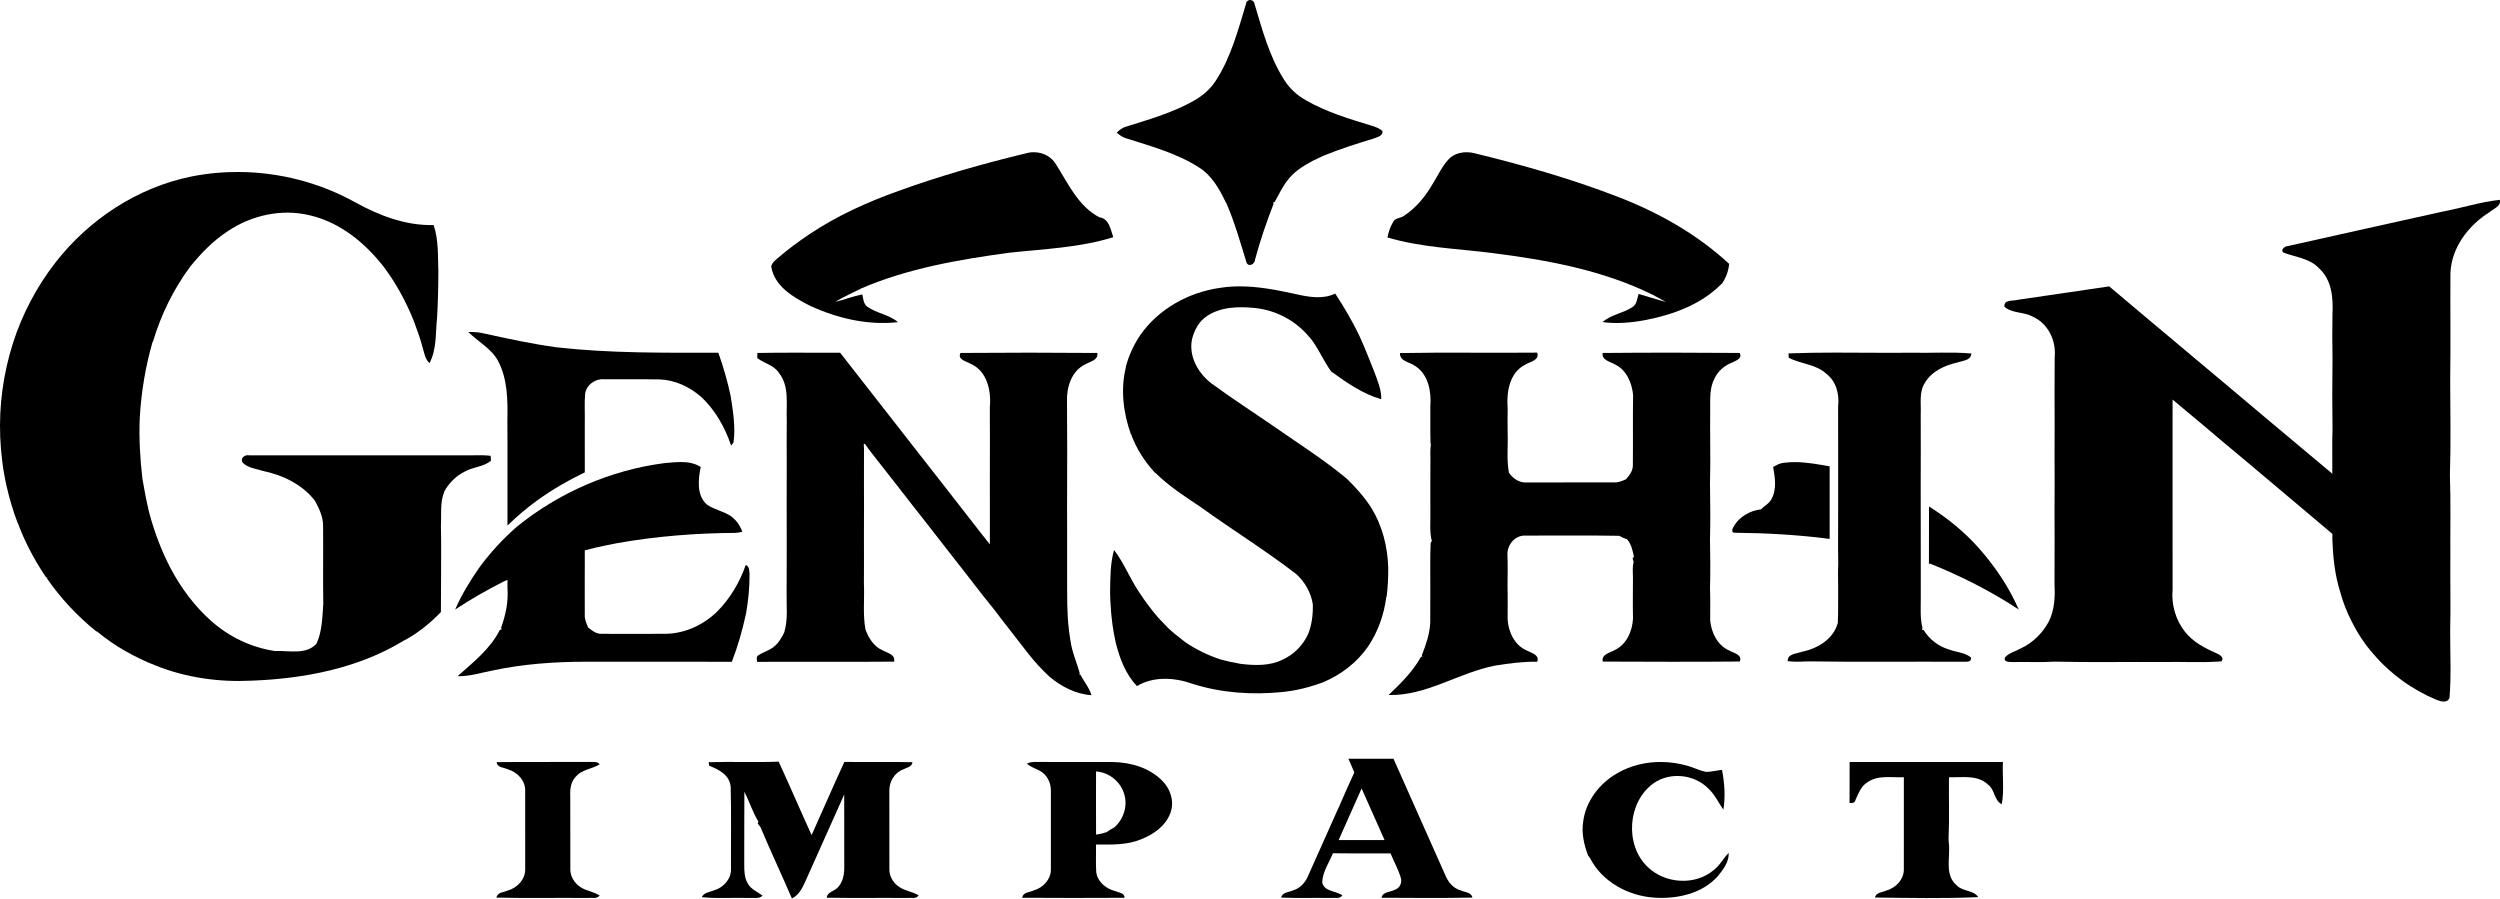
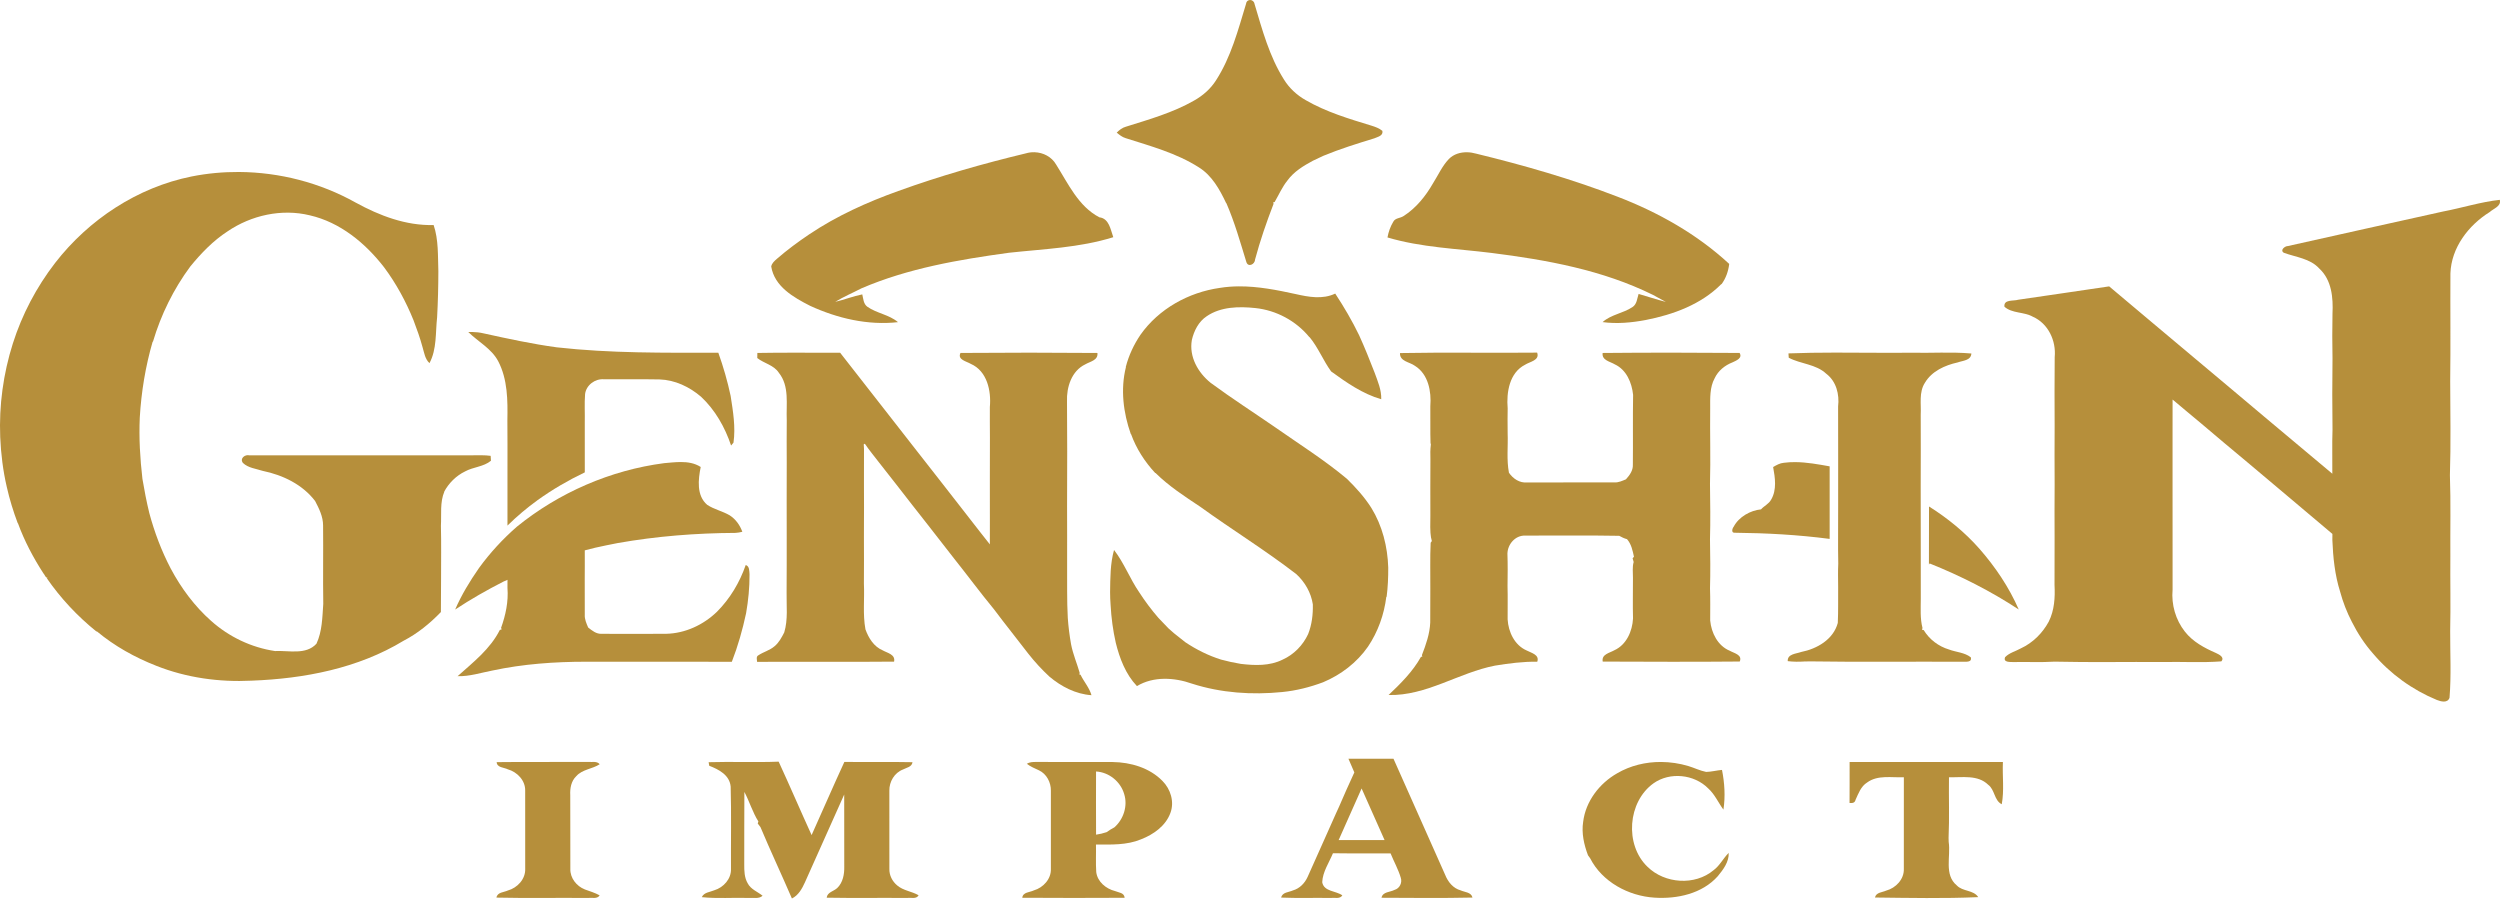
- <svg xmlns="http://www.w3.org/2000/svg" viewBox="0 0 1120.893 402.848">
+ <svg xmlns="http://www.w3.org/2000/svg" viewBox="0 0 1120.893 402.848" fill="#b68f3b">
  <g>
    <path d="m 463.848,68.253 c -1.294,-0.039 -2.597,0.123 -3.85,0.495 -19.34,4.65 -38.51,10.111 -57.22,16.881 -13.98,5 -27.621,11.159 -39.971,19.449 -5.02,3.38 -9.889,6.981 -14.459,10.951 -1.08,0.95 -2.269,1.95 -2.569,3.45 1.46,9.02 10.05,13.88 17.47,17.65 12.19,5.61 25.929,8.83 39.369,7.31 -4,-3.4 -9.56,-3.939 -13.79,-6.949 -1.72,-1.29 -1.759,-3.611 -2.219,-5.5 -4.13,0.82 -8.051,2.4 -12.141,3.35 3.77,-2.32 7.871,-4.03 11.791,-6.07 20.96,-8.99 43.619,-12.86 66.089,-15.94 15.66,-1.71 31.65,-2.25 46.8,-6.98 -1.23,-3.4 -1.85,-8.389 -6.24,-8.919 -9.44,-4.93 -13.959,-15.09 -19.399,-23.67 -1.995,-3.465 -5.78,-5.388 -9.661,-5.505 z" />
    <path d="m 657.756,68.266 c -2.998,-0.046 -5.994,0.836 -8.139,3.022 -3.03,3.16 -4.79,7.24 -7.11,10.89 -3.32,5.78 -7.609,11.141 -13.289,14.741 -1.46,0.96 -3.68,0.78 -4.55,2.53 -1.3,2.14 -2.131,4.561 -2.581,7.011 15.17,4.52 31.07,4.999 46.68,6.949 24.76,3.12 49.8,7.66 72.36,18.81 1.91,1.04 3.86,2.079 5.77,3.149 -4.11,-1.06 -8.15,-2.4 -12.22,-3.58 -0.67,2.04 -0.741,4.61 -2.741,5.89 -4.17,2.81 -9.619,3.331 -13.399,6.741 6.42,0.86 12.929,0.26 19.269,-0.93 12.34,-2.4 24.92,-6.99 33.93,-16.09 l 0.11,0.04 c 1.98,-2.67 3.06,-5.82 3.46,-9.11 -14.44,-13.37 -31.899,-23.18 -50.209,-30.19 -20.61,-7.95 -41.89,-14.04 -63.33,-19.27 -1.284,-0.369 -2.649,-0.581 -4.012,-0.602 z" />
    <path d="m 560.57,0.001 c -0.868,-0.032 -1.733,0.512 -1.893,1.707 -3.56,11.73 -6.729,23.86 -13.449,34.28 -2.42,3.84 -5.911,6.89 -9.851,9.1 -9.52,5.44 -20.139,8.45 -30.539,11.71 -1.64,0.43 -2.97,1.5 -4.15,2.66 1.2,1 2.449,2.02 3.999,2.48 11.18,3.57 22.76,6.691 32.77,13.061 5.93,3.66 9.4,9.96 12.3,16.08 h 0.089 c 3.71,8.54 6.24,17.5 8.96,26.38 0.77,2.56 3.841,1.07 3.891,-1.04 2.28,-8.52 5.159,-16.851 8.329,-25.061 l -0.22,-0.589 0.69,-0.201 c 1.88,-3.22 3.36,-6.69 5.72,-9.62 2.89,-3.99 7.17,-6.59 11.43,-8.88 1.55,-0.74 3.12,-1.48 4.69,-2.21 7.45,-3.09 15.159,-5.47 22.859,-7.84 1.52,-0.67 4.051,-1.13 3.611,-3.34 -1.4,-1.17 -3.14,-1.79 -4.84,-2.32 -10.12,-3.09 -20.39,-6.15 -29.59,-11.48 -3.95,-2.24 -7.351,-5.401 -9.731,-9.261 -6.52,-10.34 -9.709,-22.27 -13.169,-33.86 -0.17,-1.115 -1.041,-1.724 -1.909,-1.756 z" />
  </g>
  <g>
    <path d="m 107.161,77.111 c -7.121,-0.043 -14.244,0.617 -21.233,2.007 -24.27,4.88 -46.151,19.311 -61.241,38.801 -8.34,10.82 -14.8,23.08 -18.93,36.1 -4.29,13.52 -6.23,27.79 -5.66,41.96 0.33,7.53 1.24,15.04 2.95,22.38 1.25,5.51 2.9,10.92 4.9,16.21 l 0.11,0.05 c 2.86,7.86 6.8,15.3 11.32,22.32 0.67,0.66 1.001,2.21 2.101,2.18 l -0.5,0.12 c 6.18,8.98 13.72,17.001 22.2,23.861 l 0.29,0.01 c 7.91,6.57 17.02,11.66 26.59,15.4 13.54,5.38 28.25,7.409 42.76,6.669 23.57,-0.88 47.75,-5.51 68.12,-17.89 6.24,-3.22 11.86,-7.8 16.74,-12.87 0.03,-5.02 0.029,-10.04 0.079,-15.05 -0.01,-7.88 0.131,-15.759 -0.069,-23.629 0.3,-5.15 -0.511,-10.51 1.569,-15.4 l -0.18,0.239 c 2.11,-3.95 5.421,-7.27 9.461,-9.22 3.67,-2.02 8.31,-2.05 11.58,-4.78 -0.03,-0.55 -0.1,-1.65 -0.13,-2.2 -2.72,-0.38 -5.46,-0.23 -8.19,-0.24 -33.32,0.02 -66.639,-0.01 -99.959,0.021 -1.98,-0.51 -4.461,1.34 -2.931,3.39 2.36,2.28 5.911,2.6 8.921,3.58 9,1.87 17.75,6.061 23.44,13.481 1.79,3.42 3.589,7.009 3.589,10.969 0.12,11.73 -0.099,23.451 0.081,35.181 -0.43,6.02 -0.46,12.269 -3.05,17.849 -4.72,5.17 -12.43,2.97 -18.59,3.29 -10.62,-1.58 -20.62,-6.36 -28.62,-13.5 -7.44,-6.59 -13.44,-14.689 -18.11,-23.439 -4.16,-7.94 -7.33,-16.361 -9.65,-25.011 -1.22,-5.04 -2.2,-10.13 -3.06,-15.24 -1.06,-9.12 -1.599,-18.3 -1.189,-27.47 0.67,-11.52 2.55,-22.96 5.77,-34.04 l 0.139,-0.009 c 3.59,-12.09 9.23,-23.57 16.74,-33.71 4.86,-5.94 10.241,-11.55 16.711,-15.75 10.65,-7.23 24.26,-10.271 36.87,-7.191 13.61,3.13 24.9,12.441 33.29,23.281 5.45,7.31 9.819,15.37 13.229,23.81 1.5,3.94 2.921,7.91 4.021,11.99 0.76,2.49 1.089,5.331 3.119,7.191 3.35,-6.26 2.65,-13.661 3.42,-20.511 0.38,-6.88 0.551,-13.77 0.561,-20.65 -0.25,-6.93 0.129,-14.09 -2.111,-20.75 -12.44,0.32 -24.25,-4.2 -34.999,-10.09 -15.884,-8.884 -34.069,-13.588 -52.267,-13.698 z" />
    <path d="m 211.676,148.843 c -0.573,-0.01 -1.146,-0.004 -1.718,0.016 4.42,4.39 10.399,7.39 13.409,13.09 4.26,8.12 4.281,17.59 4.121,26.53 0.11,7.58 0.01,15.16 0.04,22.74 0.02,8.15 0,16.289 0,24.429 4.22,-4.14 8.75,-7.979 13.55,-11.439 6.65,-4.77 13.74,-8.89 21.12,-12.42 -0.01,-7.45 -0.009,-14.9 -0.009,-22.34 0.1,-4.26 -0.201,-8.529 0.139,-12.779 0.5,-4 4.46,-6.951 8.44,-6.621 8.31,0.03 16.62,-0.08 24.93,0.07 6.93,0.21 13.43,3.32 18.63,7.77 6.34,5.94 10.71,13.681 13.46,21.861 0.27,-0.32 0.81,-0.981 1.08,-1.301 0.99,-6.95 -0.21,-14.05 -1.28,-20.94 -1.4,-6.57 -3.26,-13.039 -5.52,-19.359 -24.15,0.02 -48.38,0.27 -72.42,-2.42 -11.05,-1.5 -21.969,-3.871 -32.859,-6.271 -1.68,-0.405 -3.394,-0.584 -5.112,-0.615 z" />
    <path d="m 305.145,207.157 c -2.469,0.008 -4.972,0.304 -7.348,0.501 -24.07,3.13 -47.22,13.21 -66.06,28.5 -6.33,5.53 -12.06,11.741 -17,18.551 -4.09,5.87 -7.82,12.02 -10.67,18.59 6.95,-4.61 14.21,-8.73 21.64,-12.53 0.6,-0.27 1.21,-0.54 1.83,-0.8 -0.01,1.21 -0.01,2.42 -0.01,3.64 0.48,6.14 -0.82,12.169 -2.87,17.899 l 0.28,0.671 -0.829,0.249 c -4.28,8.55 -11.97,14.501 -18.93,20.741 5.32,0.16 10.42,-1.54 15.59,-2.53 13.82,-2.96 27.979,-3.951 42.089,-3.951 21.75,0.02 43.51,-0.039 65.26,0.031 2.75,-7.06 4.81,-14.371 6.4,-21.771 1,-5.75 1.58,-11.58 1.54,-17.41 -0.14,-1.49 0.06,-3.66 -1.709,-4.21 -2.7,7.83 -7.051,15.099 -12.901,20.969 -6.09,5.88 -14.249,9.69 -22.759,9.87 -9.65,0.06 -19.299,0.05 -28.939,0.01 -2.39,0.12 -4.291,-1.44 -6.041,-2.83 -0.78,-1.84 -1.649,-3.72 -1.519,-5.76 -0.04,-5.2 0.019,-10.39 -0.021,-15.58 0.06,-4.42 0.011,-8.84 0.021,-13.25 1.54,-0.4 3.079,-0.79 4.629,-1.17 3.36,-0.75 6.741,-1.451 10.131,-2.101 17.44,-3.09 35.159,-4.47 52.859,-4.56 1.02,-0.07 2.021,-0.24 3.021,-0.5 -1.08,-2.98 -2.97,-5.64 -5.66,-7.37 -3.21,-1.89 -6.99,-2.651 -10.09,-4.711 -4.87,-4.16 -4.039,-11.359 -2.909,-16.969 -2.728,-1.766 -5.849,-2.233 -9.023,-2.222 z" />
    <path d="m 461.343,158.122 c -10.232,-10e-4 -20.464,0.041 -30.694,0.126 -1.54,3.02 2.749,3.77 4.589,4.89 7.35,3.2 9.239,12.101 8.569,19.351 0.03,4.56 -0.049,9.12 0.031,13.68 -0.01,12.31 -0.07,24.619 -0.021,36.929 0.03,3.66 0.01,7.32 -0.01,10.98 -1.53,-1.94 -3.059,-3.89 -4.589,-5.83 -5.95,-7.75 -12.06,-15.39 -18.02,-23.13 -3.71,-4.71 -7.4,-9.439 -11.08,-14.159 -3.41,-4.37 -6.829,-8.721 -10.219,-13.091 -7.72,-9.92 -15.49,-19.79 -23.21,-29.71 -12.37,0.05 -24.751,-0.149 -37.121,0.091 l -0.04,2.279 c 3.04,2.43 7.411,3.11 9.661,6.59 4.86,6.04 3.24,14.131 3.56,21.261 -0.01,6.36 -0.09,12.709 -0.01,19.059 -0.05,5.7 0.011,11.411 -0.029,17.111 0.04,5.56 -0.011,11.129 0.019,16.689 -0.04,8.12 0.05,16.24 -0.05,24.36 -0.11,5.99 0.699,12.13 -1.061,17.96 -1.17,2.26 -2.389,4.61 -4.409,6.24 -2.1,1.81 -4.88,2.479 -7.17,3.999 -1.14,0.58 -0.63,1.97 -0.59,2.95 20.47,-0.1 40.951,0.1 61.421,-0.1 0.68,-3.24 -3.011,-3.86 -5.111,-5.06 -3.96,-1.67 -6.33,-5.53 -7.73,-9.41 -1.25,-6.77 -0.36,-13.681 -0.69,-20.511 0.08,-6.9 0.01,-13.8 0.01,-20.7 0.06,-4.43 -0.03,-8.861 0.04,-13.291 -0.03,-3.74 -0.019,-7.479 -0.029,-11.209 0.04,-5.07 -0.019,-10.141 0.021,-15.211 l -0.12,-2.039 c 0.13,-0.06 0.38,-0.191 0.5,-0.261 2.02,2.98 4.33,5.75 6.52,8.6 2.54,3.21 5.031,6.461 7.581,9.661 4.66,5.98 9.29,11.979 14,17.919 3.93,5.09 7.879,10.17 11.859,15.22 6.03,7.56 11.79,15.371 17.94,22.831 5.01,6.71 10.29,13.209 15.36,19.869 2.88,3.67 6.05,7.111 9.47,10.291 5.31,4.49 11.86,7.88 18.88,8.35 -0.96,-3.37 -3.38,-6.031 -4.89,-9.141 l -0.681,-0.289 0.34,-0.401 c -1.24,-4.35 -3.06,-8.539 -3.92,-12.999 -0.69,-3.91 -1.199,-7.86 -1.469,-11.82 -0.44,-7.92 -0.23,-15.861 -0.3,-23.791 0.04,-8.79 -0.011,-17.58 -0.021,-26.38 0.11,-8.21 0.06,-41.59 -0.029,-46.9 -0.25,-6.38 2.04,-13.69 8.2,-16.62 2.15,-1.28 5.84,-1.799 5.44,-5.099 -10.23,-0.09 -20.463,-0.135 -30.696,-0.136 z" />
    <path d="m 555.466,128.392 c -2.848,0.017 -5.696,0.226 -8.539,0.686 -13.99,1.98 -27.37,9.37 -35.58,21.01 -2.99,4.41 -5.26,9.28 -6.59,14.43 l 0.05,0.11 c -2.48,9.91 -1.17,20.45 2.2,29.99 l 0.11,0.021 c 2.34,6.49 6.14,12.39 10.83,17.44 l 0.151,-0.01 c 5.96,5.9 13.09,10.52 20.03,15.13 14.22,10.28 29.19,19.5 43.09,30.22 3.87,3.58 6.599,8.3 7.399,13.54 0.11,4.54 -0.429,9.09 -2.099,13.33 -2.33,5.01 -6.38,9.181 -11.43,11.451 -5.81,2.92 -12.48,2.659 -18.76,1.919 -2.99,-0.49 -5.949,-1.139 -8.859,-1.929 -5.73,-1.8 -11.12,-4.5 -16.09,-7.83 -1.72,-1.34 -3.42,-2.68 -5.09,-4.05 l -2.36,-2.08 c -1.53,-1.57 -3.05,-3.14 -4.55,-4.74 -3.13,-3.62 -6,-7.45 -8.6,-11.47 -4.18,-6.07 -6.781,-13.14 -11.291,-18.98 -1.72,6.14 -1.67,12.59 -1.77,18.91 0.04,1.93 0.04,3.869 0.23,5.799 0.31,5.69 1.06,11.36 2.32,16.92 1.75,7.03 4.419,14.081 9.489,19.411 7.41,-4.49 16.831,-3.881 24.741,-1.081 12.98,4.16 26.85,5.101 40.37,3.741 6.28,-0.61 12.43,-2.17 18.34,-4.38 8.01,-3.36 15.15,-8.801 20.13,-15.961 4.48,-6.66 7.259,-14.43 8.229,-22.38 l 0.13,0.081 c 0.57,-4.37 0.75,-8.781 0.73,-13.181 -0.29,-9.36 -2.639,-18.73 -7.579,-26.75 -3.06,-4.82 -6.9,-9.06 -10.96,-13.04 -10.05,-8.4 -21.161,-15.4 -31.881,-22.9 -9.73,-6.72 -19.689,-13.11 -29.209,-20.13 -5.69,-4.6 -9.75,-11.71 -8.42,-19.23 0.98,-4.14 3.019,-8.21 6.659,-10.62 6.33,-4.32 14.46,-4.439 21.81,-3.669 9.39,0.99 18.25,5.739 24.23,13.059 l 0.1,-0.009 c 3.87,4.7 6.09,10.479 9.64,15.359 6.9,5.01 14.191,10.1 22.471,12.47 0.13,-4.18 -1.57,-8.05 -2.96,-11.89 -2.2,-5.66 -4.45,-11.31 -6.97,-16.83 -3.12,-6.46 -6.771,-12.66 -10.701,-18.65 -5.63,2.71 -11.959,1.531 -17.779,0.211 -8.332,-1.823 -16.869,-3.499 -25.412,-3.447 z" />
    <path d="m 689.188,158.098 c -20.5,0.22 -41,-0.189 -61.49,0.201 -0.19,3.75 4.3,3.969 6.64,5.689 6.08,3.75 7.489,11.551 6.959,18.161 0.08,5.49 -0.089,10.979 0.091,16.479 l 0.149,0.63 c -0.27,2.18 -0.289,4.39 -0.199,6.59 -0.03,8.45 -0.07,16.899 -0.021,25.359 -0.02,3.43 -0.22,6.871 0.34,10.291 l -0.081,-0.661 c 0.1,0.44 0.301,1.31 0.401,1.75 -0.13,0.18 -0.39,0.56 -0.53,0.75 -0.34,6.88 -0.081,13.78 -0.151,20.67 0.01,5.02 4.5e-4,10.049 -0.04,15.089 -0.21,5.11 -1.92,9.92 -3.74,14.64 l 0.199,0.661 -0.609,0.1 c -3.69,6.62 -9.08,11.96 -14.53,17.12 16.97,0.42 31.44,-10.019 47.71,-13.179 6.27,-1.02 12.579,-1.85 18.959,-1.75 1.12,-3.15 -2.73,-3.96 -4.79,-5.06 -5.39,-2.35 -8.179,-8.311 -8.499,-13.931 -0.03,-4.97 0.099,-9.939 -0.041,-14.899 0.07,-4.86 0.12,-9.731 -0.05,-14.581 0.1,-4.23 3.54,-8.23 7.95,-8.08 14.06,0.02 28.12,-0.159 42.17,0.101 1.11,0.6 2.251,1.19 3.501,1.5 1.95,2.23 2.51,5.09 3.11,7.9 l -0.611,0.64 c 0.12,0.42 0.361,1.279 0.481,1.699 -0.67,2.29 -0.299,4.72 -0.319,7.08 0.01,6.07 -0.131,12.15 0.029,18.23 -0.28,5.68 -2.93,11.78 -8.35,14.25 -2.14,1.23 -5.871,1.8 -5.231,5.09 20.47,0.08 40.961,0.161 61.431,-0.029 1.3,-3.02 -2.57,-3.731 -4.46,-4.821 -5.4,-2.21 -8.271,-8.01 -8.791,-13.56 0,-4.81 0.091,-9.63 -0.079,-14.43 0.21,-7.32 0.12,-14.66 -0.011,-21.97 0.24,-8.31 0.11,-16.639 0,-24.939 0.32,-11.26 -0.05,-22.521 0.089,-33.781 0.01,-4.56 -0.26,-9.39 2.02,-13.54 1.57,-3.35 4.571,-5.77 7.991,-7.09 1.59,-0.76 4.63,-1.89 3.17,-4.22 -20.46,-0.17 -40.94,-0.18 -61.4,0.01 -0.45,3.3 3.321,3.819 5.461,5.109 5.22,2.42 7.629,8.24 8.199,13.66 -0.18,10.44 1.5e-4,20.89 -0.11,31.33 0.12,2.59 -1.45,4.721 -3.1,6.551 -1.65,0.68 -3.32,1.48 -5.14,1.39 -13.04,0.02 -26.07,-10e-4 -39.11,0.009 -3.39,0.35 -6.37,-1.669 -8.21,-4.359 -1.12,-5.85 -0.35,-11.839 -0.58,-17.739 -0.01,-2.06 -0.019,-4.111 -0.04,-6.151 0.03,-1.66 0.03,-3.32 0.05,-4.97 -0.61,-7.15 0.75,-15.979 7.83,-19.569 2.1,-1.37 6.66,-1.941 5.38,-5.421 z" />
    <path d="m 804.928,207.19 c -1.722,-0.012 -3.442,0.078 -5.159,0.308 -1.76,0.15 -3.291,1.04 -4.771,1.9 0.88,4.79 1.711,10.19 -0.889,14.61 -1.02,1.93 -3.161,2.8 -4.541,4.37 -4.71,0.45 -9.919,3.321 -12.249,7.761 -0.71,0.85 -1.211,2.9 0.539,2.72 14.19,0.14 28.39,0.92 42.48,2.76 -0.02,-1.91 -0.01,-3.81 0,-5.7 0,-3.28 -0.01,-6.55 0,-9.81 0,-5.68 -0.02,-11.35 0,-17.02 -5.077,-0.9 -10.245,-1.862 -15.41,-1.898 z" />
    <path d="m 864.888,227.089 c -0.02,8.69 -0.051,17.38 -0.041,26.07 l 0.3,-0.541 c 13.95,5.58 27.41,12.4 39.97,20.66 -4.34,-9.97 -10.49,-19.09 -17.64,-27.25 -6.53,-7.41 -14.249,-13.699 -22.589,-18.939 z" />
    <path d="m 822.44,158.095 c -6.865,0.007 -13.725,0.087 -20.572,0.353 0.03,0.49 0.1,1.461 0.13,1.941 5.38,2.86 12.17,2.819 16.83,7.189 4.5,3.42 5.95,9.26 5.3,14.66 0.09,14.98 -0.029,29.96 0.02,44.94 0.05,8.53 -0.14,17.061 0.05,25.591 -0.18,3.47 -0.06,6.939 -0.05,10.419 -0.05,5.37 0.09,10.749 -0.16,16.119 -2,7.42 -9.331,11.611 -16.421,13.011 -2.25,0.83 -6.209,0.85 -6.029,4.11 2.48,0.3 5,0.329 7.51,0.149 0.67,-0.01 2.019,-0.03 2.689,-0.04 22.68,0.36 45.37,0.03 68.06,0.17 1.47,-0.09 4.471,0.449 3.831,-1.991 -2.77,-2.2 -6.55,-2.28 -9.76,-3.5 -4.71,-1.41 -8.82,-4.52 -11.36,-8.71 l -0.779,-0.16 0.239,-0.76 c -1.11,-4.3 -0.779,-8.75 -0.769,-13.14 -0.01,-7.3 -0.041,-14.601 -0.011,-21.901 -0.01,-9.53 0.019,-19.049 -0.031,-28.569 0.08,-10.68 0.02,-21.361 0.011,-32.041 0.26,-4.78 -0.879,-10.03 1.871,-14.3 3.08,-5.23 8.969,-7.86 14.679,-9.13 2.27,-0.84 6.001,-0.839 6.161,-4.009 -9.01,-0.79 -18.08,-0.14 -27.11,-0.35 -11.431,0.125 -22.887,-0.066 -34.329,-0.054 z" />
    <path d="m 1120.788,89.599 c -8.61,0.94 -16.959,3.63 -25.469,5.24 -23.17,5.18 -46.37,10.25 -69.53,15.48 -1.34,-0.01 -3.68,1.849 -1.829,3.009 5.42,2.01 11.77,2.521 15.91,7.071 5.6,5.16 6.269,13.139 5.919,20.279 -0.15,6.7 -0.1,13.411 0.01,20.111 -0.15,10.65 -0.13,21.31 0,31.97 -0.24,6.54 -0.01,13.089 -0.089,19.639 -10.14,-8.48 -20.241,-17.019 -30.401,-25.479 -10.45,-8.85 -20.979,-17.61 -31.459,-26.43 -12.71,-10.72 -25.5,-21.35 -38.19,-32.09 -13.6,1.97 -27.18,4.06 -40.79,5.99 -2.13,0.68 -6.57,-0.28 -6.17,3.13 3.43,3.07 8.73,2.23 12.68,4.46 6.95,3.03 10.57,10.809 9.86,18.149 -0.09,10.28 -0.089,20.571 -0.029,30.851 -0.02,8.71 -0.09,17.429 0,26.139 -0.05,8.01 -0.07,16.021 -0.02,24.031 -0.03,7.04 -0.031,14.08 -0.031,21.13 0.3,5.6 -0.05,11.349 -2.6,16.459 -2.8,5.16 -7.139,9.48 -12.489,11.96 -2.35,1.32 -5.18,1.979 -7.08,3.959 -0.93,2.43 2.309,2.121 3.779,2.181 6.08,-0.13 12.181,0.2 18.261,-0.18 h 0.57 c 16.02,0.38 32.07,0.05 48.11,0.16 8.74,-0.19 17.52,0.38 26.24,-0.29 1.63,-1.87 -1.07,-3.11 -2.43,-3.76 -5.18,-2.26 -10.319,-5 -13.879,-9.53 -4.2,-5.32 -6.15,-12.139 -5.55,-18.889 0.01,-5.43 -0.02,-10.871 0,-16.311 0.01,-9.62 -0.011,-19.249 -0.011,-28.879 0.01,-8.09 0.03,-16.179 0,-24.259 0.03,-5.26 -0.01,-10.51 0.011,-15.76 4.36,3.6 8.62,7.299 13.001,10.869 6.86,5.81 13.72,11.621 20.65,17.351 12.64,10.72 25.4,21.289 38.01,32.029 0,0.69 -0.011,2.071 -0.02,2.761 0.31,7.77 1.11,15.63 3.46,23.07 1.27,4.71 3.04,9.289 5.3,13.629 2.56,5.09 5.701,9.91 9.481,14.19 7.68,9.08 17.61,16.261 28.61,20.791 1.85,0.74 4.841,1.521 5.681,-1.009 0.81,-9.97 0.25,-20.021 0.29,-30.021 0.26,-11.14 -0.021,-22.291 0.079,-33.431 -0.09,-12.08 0.231,-24.179 -0.199,-36.239 0.46,-14.1 0.159,-28.24 0.129,-42.35 0.22,-16.07 0,-32.151 0.101,-48.221 0.39,-11.51 8.1,-21.579 17.61,-27.489 1.7,-1.56 5.279,-2.6 4.519,-5.47 z" />
  </g>
  <g>
    <path d="m 263.798,341.618 c -13.71,0.1 -27.421,-0.079 -41.121,0.091 0.18,2.53 3.241,2.33 5.001,3.22 4.21,1.18 7.9,5.001 7.79,9.551 0.03,11.69 0.02,23.38 0.01,35.07 0.17,4.6 -3.511,8.529 -7.781,9.709 -1.82,0.86 -4.69,0.72 -5.12,3.19 13.74,0.32 27.49,0.02 41.24,0.16 1.67,-0.24 3.941,0.581 5.041,-1.169 -2.1,-1.16 -4.4,-1.831 -6.63,-2.651 -3.73,-1.45 -6.66,-5.149 -6.51,-9.249 -0.06,-11.01 0.029,-22.021 -0.041,-33.031 -0.16,-3.03 0.39,-6.27 2.66,-8.47 2.74,-3.14 7.22,-3.209 10.55,-5.389 -1.28,-1.52 -3.399,-0.861 -5.089,-1.031 z" />
    <path d="m 349.118,341.489 c -10.46,0.42 -20.94,-0.071 -31.4,0.249 l 0.28,1.601 c 4.28,1.65 9.111,4.139 9.601,9.309 0.34,12.3 0.069,24.62 0.139,36.93 0.17,4.46 -3.329,8.32 -7.449,9.57 -1.97,0.85 -4.621,0.891 -5.631,3.101 7.01,0.73 14.091,0.129 21.141,0.349 2.02,-0.19 4.46,0.561 6.11,-0.989 -2.24,-1.82 -5.291,-2.861 -6.671,-5.561 -1.51,-2.56 -1.57,-5.62 -1.55,-8.49 0.07,-10.84 -0.06,-21.67 0.06,-32.5 2.29,4.32 3.67,9.131 6.28,13.261 l -0.29,0.899 c 0.31,0.41 0.92,1.231 1.23,1.641 4.51,10.74 9.49,21.279 14.09,31.989 2.92,-1.43 4.54,-4.38 5.83,-7.22 5.87,-13.13 11.709,-26.28 17.619,-39.4 0.03,10.77 -0.019,21.54 0.021,32.31 0.08,3.4 -0.58,7.13 -3.12,9.58 -1.57,1.52 -4.46,1.85 -4.77,4.37 12.05,0.22 24.11,0.01 36.16,0.12 1.67,-0.27 4.03,0.65 5.07,-1.2 -3.06,-1.79 -6.85,-2.059 -9.59,-4.409 -2.19,-1.8 -3.61,-4.561 -3.52,-7.411 -0.03,-11.7 -0.039,-23.4 -0.009,-35.09 -0.09,-4 2.289,-8.039 6.089,-9.479 1.6,-0.86 3.991,-1.101 4.291,-3.281 -10.18,-0.22 -20.371,0.011 -30.551,-0.129 -5.01,10.89 -9.769,21.89 -14.689,32.81 -4.99,-10.94 -9.73,-22.01 -14.77,-32.93 z" />
    <path d="m 464.409,341.628 c -1.399,-0.005 -2.806,0.048 -4.021,0.82 1.63,1.29 3.57,2.05 5.44,2.93 3.42,1.6 5.419,5.441 5.339,9.151 0.03,11.66 0.01,23.33 0,35 0.19,4.56 -3.419,8.46 -7.629,9.68 -1.83,0.92 -4.91,0.711 -5.2,3.311 15.3,0.1 30.599,0.1 45.899,0.01 -0.16,-2.33 -2.69,-2.321 -4.34,-3.031 -4.05,-1.02 -7.859,-4.179 -8.389,-8.499 -0.27,-4.11 -0.03,-8.231 -0.12,-12.341 6.76,0 13.799,0.331 20.169,-2.329 5.6,-2.17 11.09,-6.011 13.21,-11.861 1.86,-4.97 0.08,-10.679 -3.58,-14.339 -5.77,-5.9 -14.269,-8.37 -22.349,-8.47 -11.01,-0.05 -22.031,0.029 -33.041,-0.031 -0.458,0.01 -0.922,0.002 -1.389,0 z m 27.009,4.27 c 5.83,0.33 11.011,4.55 12.621,10.14 1.67,5.28 -0.28,11.291 -4.4,14.911 -1.24,0.61 -2.371,1.381 -3.501,2.161 -1.54,0.52 -3.109,0.889 -4.709,1.119 -0.05,-9.45 -0.03,-18.89 -0.01,-28.33 z" />
    <path d="m 604.578,340.188 c 0.89,2.03 1.79,4.07 2.65,6.13 -2.36,5.11 -4.66,10.24 -6.87,15.41 -0.44,0.97 -0.89,1.93 -1.33,2.9 -4.27,9.49 -8.44,19.02 -12.729,28.5 -1.26,2.83 -3.591,5.25 -6.621,6.1 -1.86,0.86 -4.719,0.749 -5.259,3.209 7.45,0.32 14.92,0.04 22.37,0.17 1.68,-0.24 3.96,0.591 5.06,-1.169 -2.89,-2.08 -8.271,-1.631 -9.021,-5.881 0.2,-4.7 3.061,-8.749 4.811,-12.999 8.61,0.14 17.22,-0.011 25.84,0.079 1.48,3.65 3.45,7.12 4.57,10.91 0.74,2.23 -0.509,4.8 -2.799,5.44 -2.01,1.07 -5.291,0.79 -5.851,3.53 13.6,0.05 27.211,0.219 40.811,-0.091 -0.59,-2.45 -3.461,-2.36 -5.331,-3.23 -3.36,-0.91 -5.67,-3.79 -6.91,-6.91 -7.71,-17.37 -15.46,-34.73 -23.19,-52.1 -6.74,-0.01 -13.47,-0.01 -20.2,0 z m 5.909,13.32 c 3.43,7.72 6.881,15.42 10.301,23.15 h -20.6 c 3.42,-7.72 6.849,-15.44 10.299,-23.15 z" />
    <path d="m 744.746,341.634 c -6.877,-0.035 -13.746,1.595 -19.708,5.095 -7.94,4.52 -14.1,12.56 -15.22,21.76 -0.79,5.1 0.38,10.22 2.169,14.979 0.23,0.33 0.711,0.99 0.951,1.32 5.41,10.63 17.199,16.941 28.859,17.681 10.14,0.66 21.351,-1.741 28.371,-9.601 2.45,-2.97 5.079,-6.429 4.909,-10.479 -2.46,2.42 -3.959,5.679 -6.769,7.759 -8.38,7.04 -21.901,6.08 -29.621,-1.5 -10.35,-9.89 -8.93,-29.169 2.7,-37.459 7.32,-5.18 18.211,-4.06 24.491,2.29 2.95,2.65 4.511,6.37 6.831,9.52 0.91,-5.9 0.52,-11.971 -0.64,-17.801 -2.38,0.2 -4.71,0.841 -7.1,0.901 -2.78,-0.55 -5.34,-1.85 -8.03,-2.65 -3.938,-1.174 -8.066,-1.794 -12.192,-1.815 z" />
    <path d="m 829.288,341.638 c -0.02,6.13 0.029,12.251 -0.031,18.381 1.2,0.12 2.401,0.009 2.691,-1.421 1.31,-2.84 2.399,-6.03 5.209,-7.77 4.76,-3.48 10.96,-2.1 16.45,-2.35 -0.01,13.7 0.019,27.389 -0.011,41.089 0.17,4.65 -3.599,8.59 -7.909,9.74 -1.78,0.81 -4.53,0.761 -5.03,3.101 15.42,0.18 30.899,0.51 46.299,-0.17 -2.1,-3.28 -6.96,-2.441 -9.59,-5.231 -5.85,-4.81 -2.649,-13.079 -3.659,-19.519 -0.01,-0.45 -0.03,-1.34 -0.05,-1.79 0.41,-9.06 0.05,-18.15 0.18,-27.22 5.92,0.18 12.9,-1.22 17.6,3.39 3.01,2.22 2.62,7.02 6.06,8.72 1.17,-6.22 0.23,-12.651 0.52,-18.951 -22.91,-0.01 -45.82,0.01 -68.73,0 z" />
  </g>
</svg>
